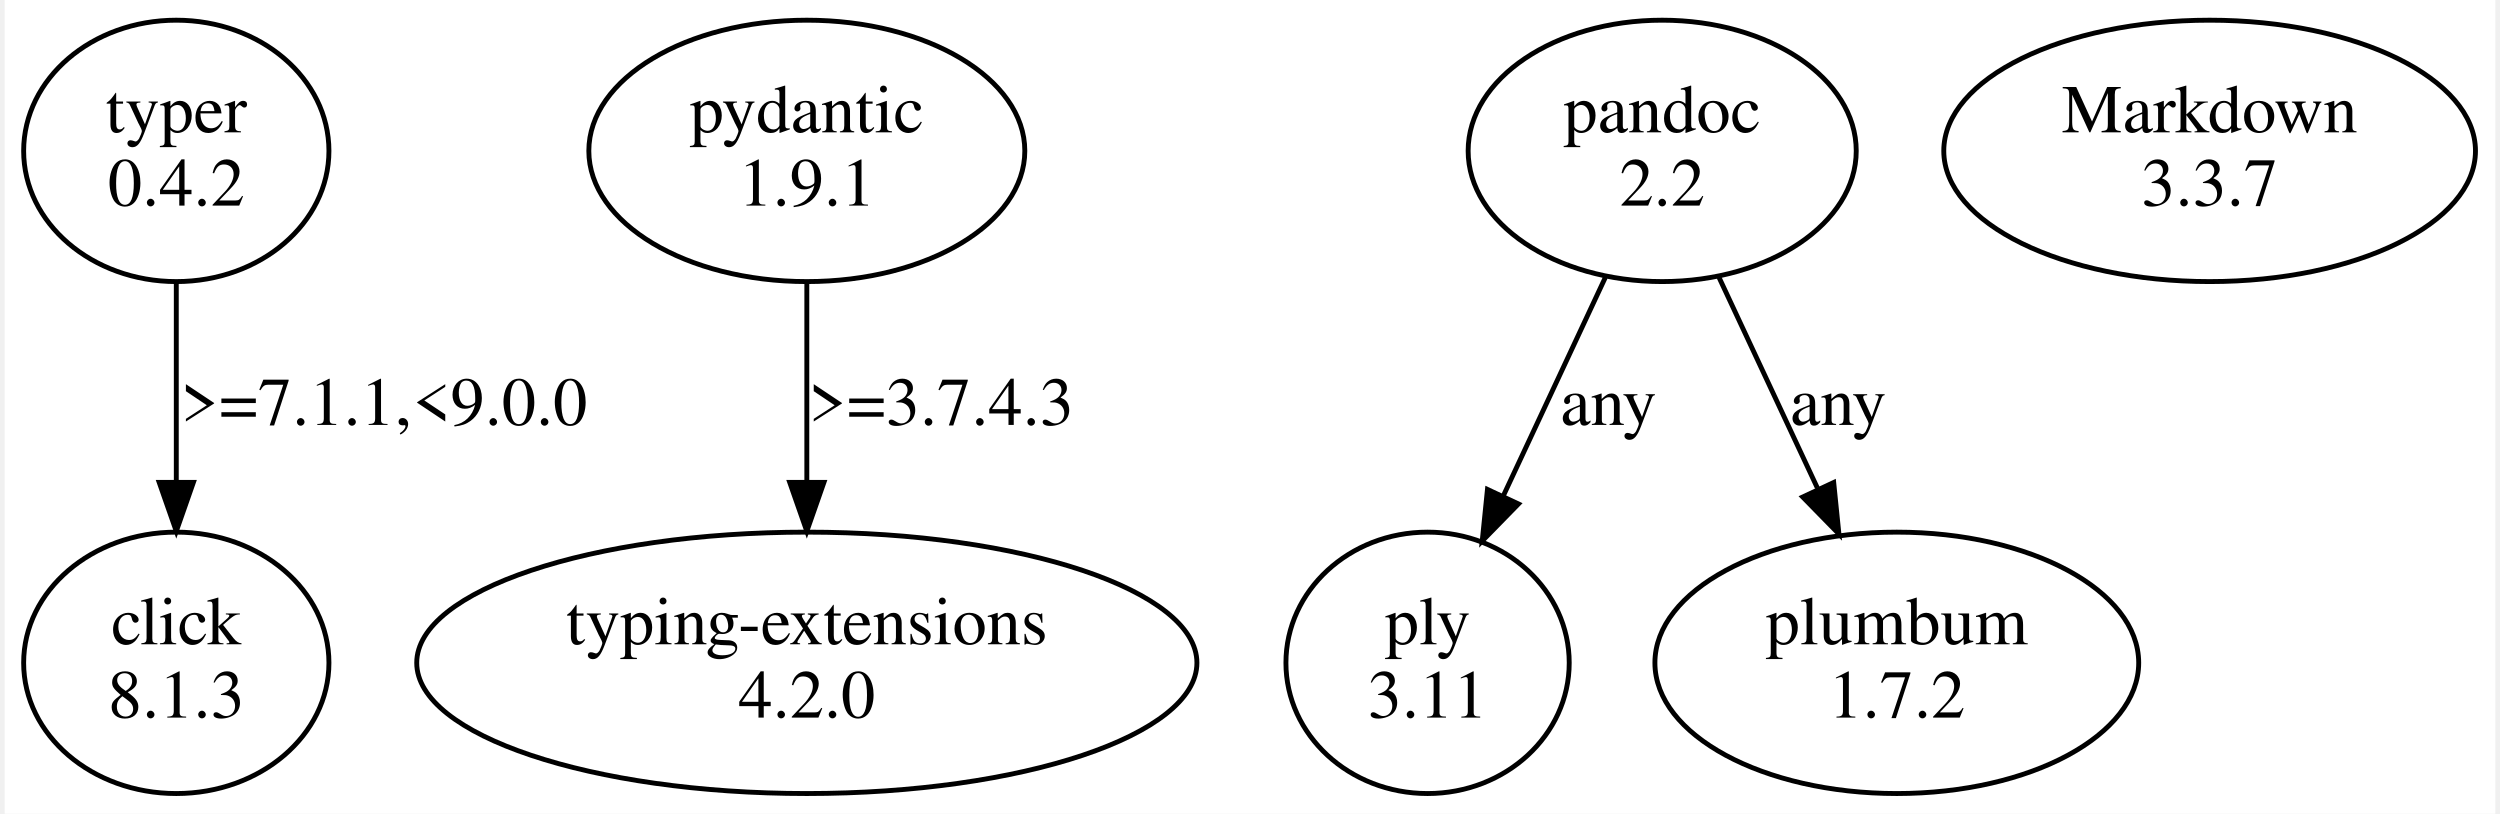
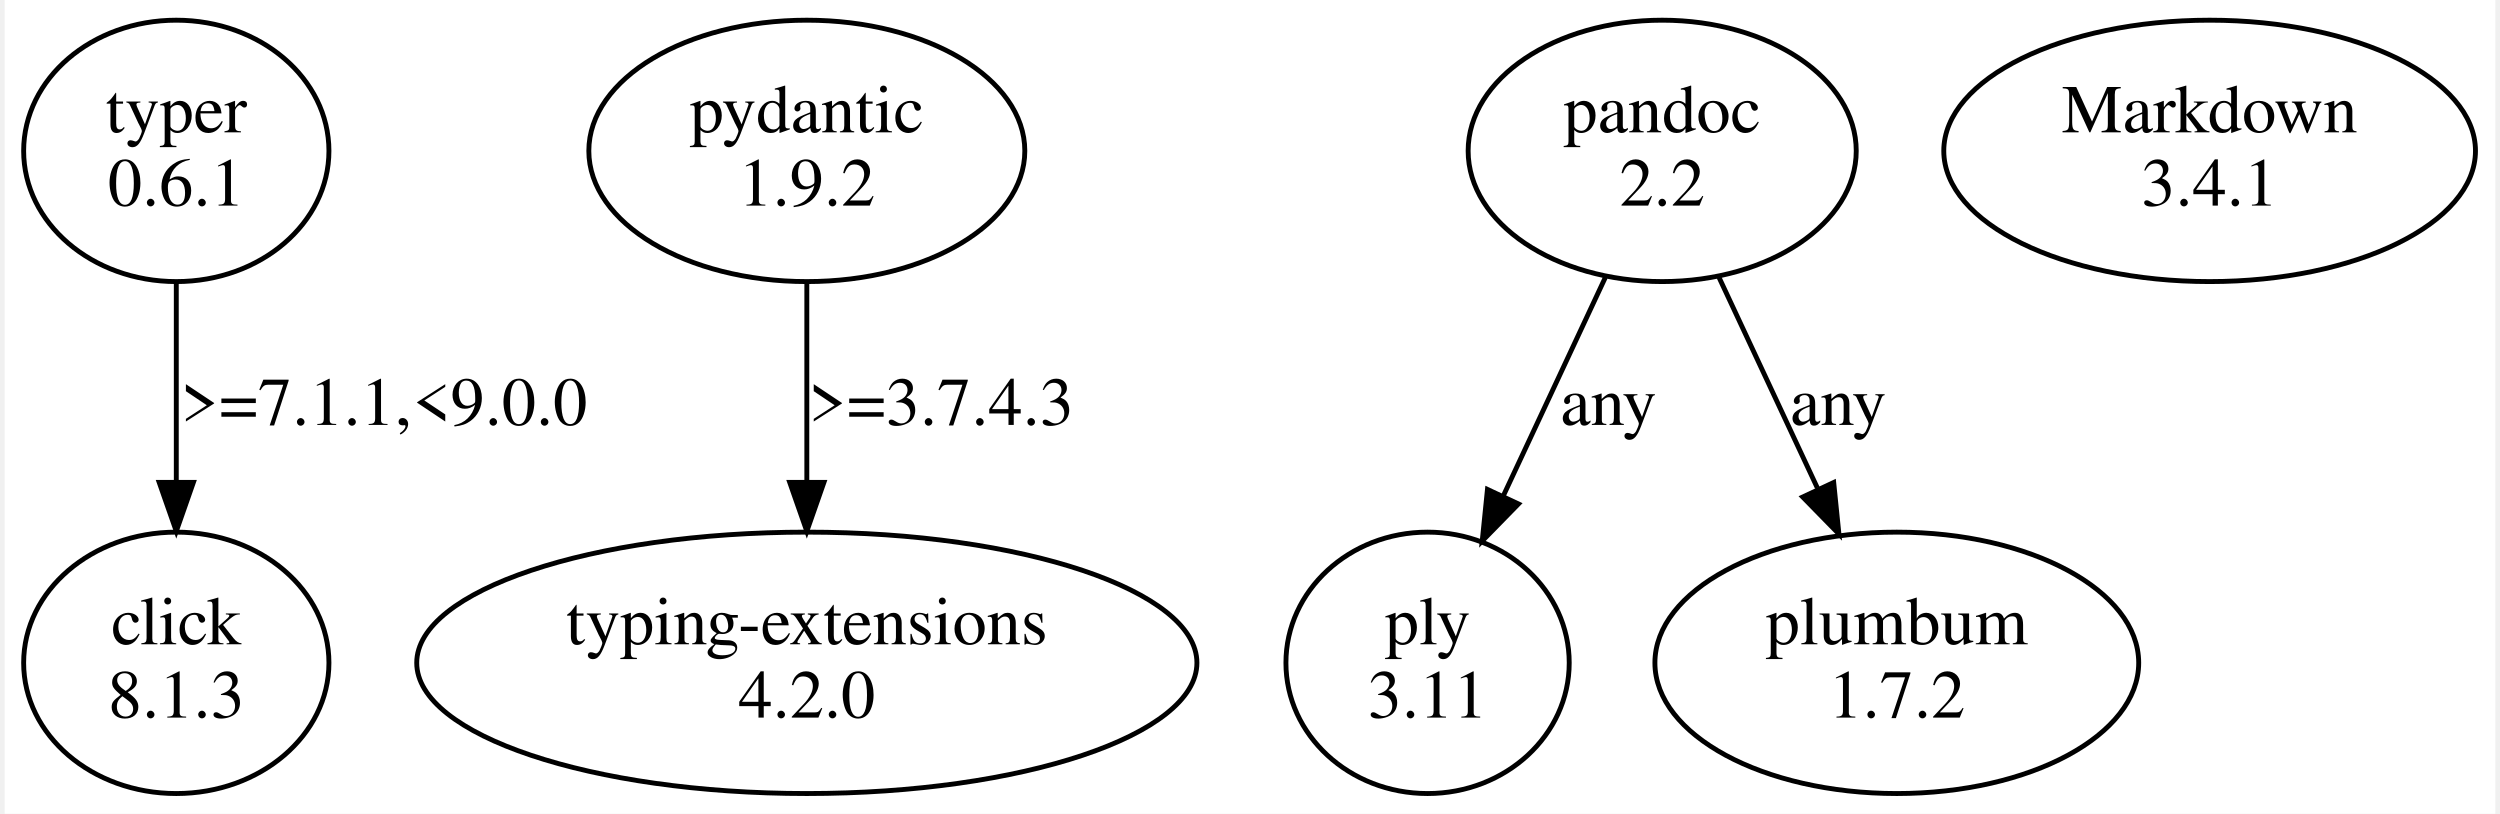
<svg xmlns="http://www.w3.org/2000/svg" width="510pt" height="166pt" viewBox="0.00 0.00 509.56 166.48">
  <g id="graph0" class="graph" transform="scale(1 1) rotate(0) translate(4 162.48)">
-     <polygon fill="white" stroke="transparent" points="-4,4 -4,-162.48 505.56,-162.48 505.56,4 -4,4" />
+     <polygon fill="white" stroke="none" points="-4,4 -4,-162.48 505.56,-162.48 505.56,4 -4,4" />
    <g id="node1" class="node">
      <ellipse fill="none" stroke="black" cx="31.11" cy="-131.61" rx="31.23" ry="26.74" />
      <text text-anchor="middle" x="31.11" y="-135.41" font-family="Times,serif" font-size="14.00">typer</text>
-       <text text-anchor="middle" x="31.11" y="-120.41" font-family="Times,serif" font-size="14.00">0.4.2</text>
+       <text text-anchor="middle" x="31.11" y="-120.41" font-family="Times,serif" font-size="14.00">0.6.1</text>
    </g>
    <g id="node2" class="node">
      <ellipse fill="none" stroke="black" cx="31.11" cy="-26.87" rx="31.23" ry="26.74" />
      <text text-anchor="middle" x="31.11" y="-30.67" font-family="Times,serif" font-size="14.00">click</text>
      <text text-anchor="middle" x="31.11" y="-15.67" font-family="Times,serif" font-size="14.00">8.1.3</text>
    </g>
    <g id="edge1" class="edge">
      <path fill="none" stroke="black" d="M31.11,-104.68C31.11,-92.4 31.11,-77.51 31.11,-64.12" />
      <polygon fill="black" stroke="black" points="34.61,-63.79 31.11,-53.79 27.61,-63.79 34.61,-63.79" />
      <text text-anchor="middle" x="73.61" y="-75.54" font-family="Times,serif" font-size="14.00">&gt;=7.1.1,&lt;9.0.0</text>
    </g>
    <g id="node3" class="node">
      <ellipse fill="none" stroke="black" cx="160.11" cy="-131.61" rx="44.6" ry="26.74" />
      <text text-anchor="middle" x="160.11" y="-135.41" font-family="Times,serif" font-size="14.00">pydantic</text>
-       <text text-anchor="middle" x="160.11" y="-120.41" font-family="Times,serif" font-size="14.00">1.9.1</text>
+       <text text-anchor="middle" x="160.11" y="-120.41" font-family="Times,serif" font-size="14.00">1.9.2</text>
    </g>
    <g id="node4" class="node">
      <ellipse fill="none" stroke="black" cx="160.11" cy="-26.87" rx="79.81" ry="26.74" />
      <text text-anchor="middle" x="160.11" y="-30.67" font-family="Times,serif" font-size="14.00">typing-extensions</text>
      <text text-anchor="middle" x="160.11" y="-15.67" font-family="Times,serif" font-size="14.00">4.2.0</text>
    </g>
    <g id="edge2" class="edge">
      <path fill="none" stroke="black" d="M160.11,-104.68C160.11,-92.4 160.11,-77.51 160.11,-64.12" />
      <polygon fill="black" stroke="black" points="163.61,-63.79 160.11,-53.79 156.61,-63.79 163.61,-63.79" />
      <text text-anchor="middle" x="187.61" y="-75.54" font-family="Times,serif" font-size="14.00">&gt;=3.7.4.3</text>
    </g>
    <g id="node5" class="node">
      <ellipse fill="none" stroke="black" cx="335.11" cy="-131.61" rx="39.7" ry="26.74" />
      <text text-anchor="middle" x="335.11" y="-135.41" font-family="Times,serif" font-size="14.00">pandoc</text>
      <text text-anchor="middle" x="335.11" y="-120.41" font-family="Times,serif" font-size="14.00">2.2</text>
    </g>
    <g id="node6" class="node">
      <ellipse fill="none" stroke="black" cx="287.11" cy="-26.87" rx="28.98" ry="26.74" />
      <text text-anchor="middle" x="287.11" y="-30.67" font-family="Times,serif" font-size="14.00">ply</text>
      <text text-anchor="middle" x="287.11" y="-15.67" font-family="Times,serif" font-size="14.00">3.11</text>
    </g>
    <g id="edge3" class="edge">
      <path fill="none" stroke="black" d="M323.49,-105.74C317.21,-92.29 309.37,-75.51 302.58,-60.98" />
      <polygon fill="black" stroke="black" points="305.7,-59.38 298.29,-51.8 299.36,-62.35 305.7,-59.38" />
      <text text-anchor="middle" x="324.11" y="-75.54" font-family="Times,serif" font-size="14.00">any</text>
    </g>
    <g id="node7" class="node">
      <ellipse fill="none" stroke="black" cx="383.11" cy="-26.87" rx="49.49" ry="26.74" />
      <text text-anchor="middle" x="383.11" y="-30.67" font-family="Times,serif" font-size="14.00">plumbum</text>
      <text text-anchor="middle" x="383.11" y="-15.67" font-family="Times,serif" font-size="14.00">1.7.2</text>
    </g>
    <g id="edge4" class="edge">
      <path fill="none" stroke="black" d="M346.73,-105.74C352.77,-92.81 360.26,-76.79 366.86,-62.65" />
      <polygon fill="black" stroke="black" points="370.2,-63.77 371.27,-53.23 363.86,-60.8 370.2,-63.77" />
      <text text-anchor="middle" x="371.11" y="-75.54" font-family="Times,serif" font-size="14.00">any</text>
    </g>
    <g id="node8" class="node">
      <ellipse fill="none" stroke="black" cx="447.11" cy="-131.61" rx="54.39" ry="26.74" />
      <text text-anchor="middle" x="447.11" y="-135.41" font-family="Times,serif" font-size="14.00">Markdown</text>
-       <text text-anchor="middle" x="447.11" y="-120.41" font-family="Times,serif" font-size="14.00">3.3.7</text>
+       <text text-anchor="middle" x="447.11" y="-120.41" font-family="Times,serif" font-size="14.00">3.4.1</text>
    </g>
  </g>
</svg>
